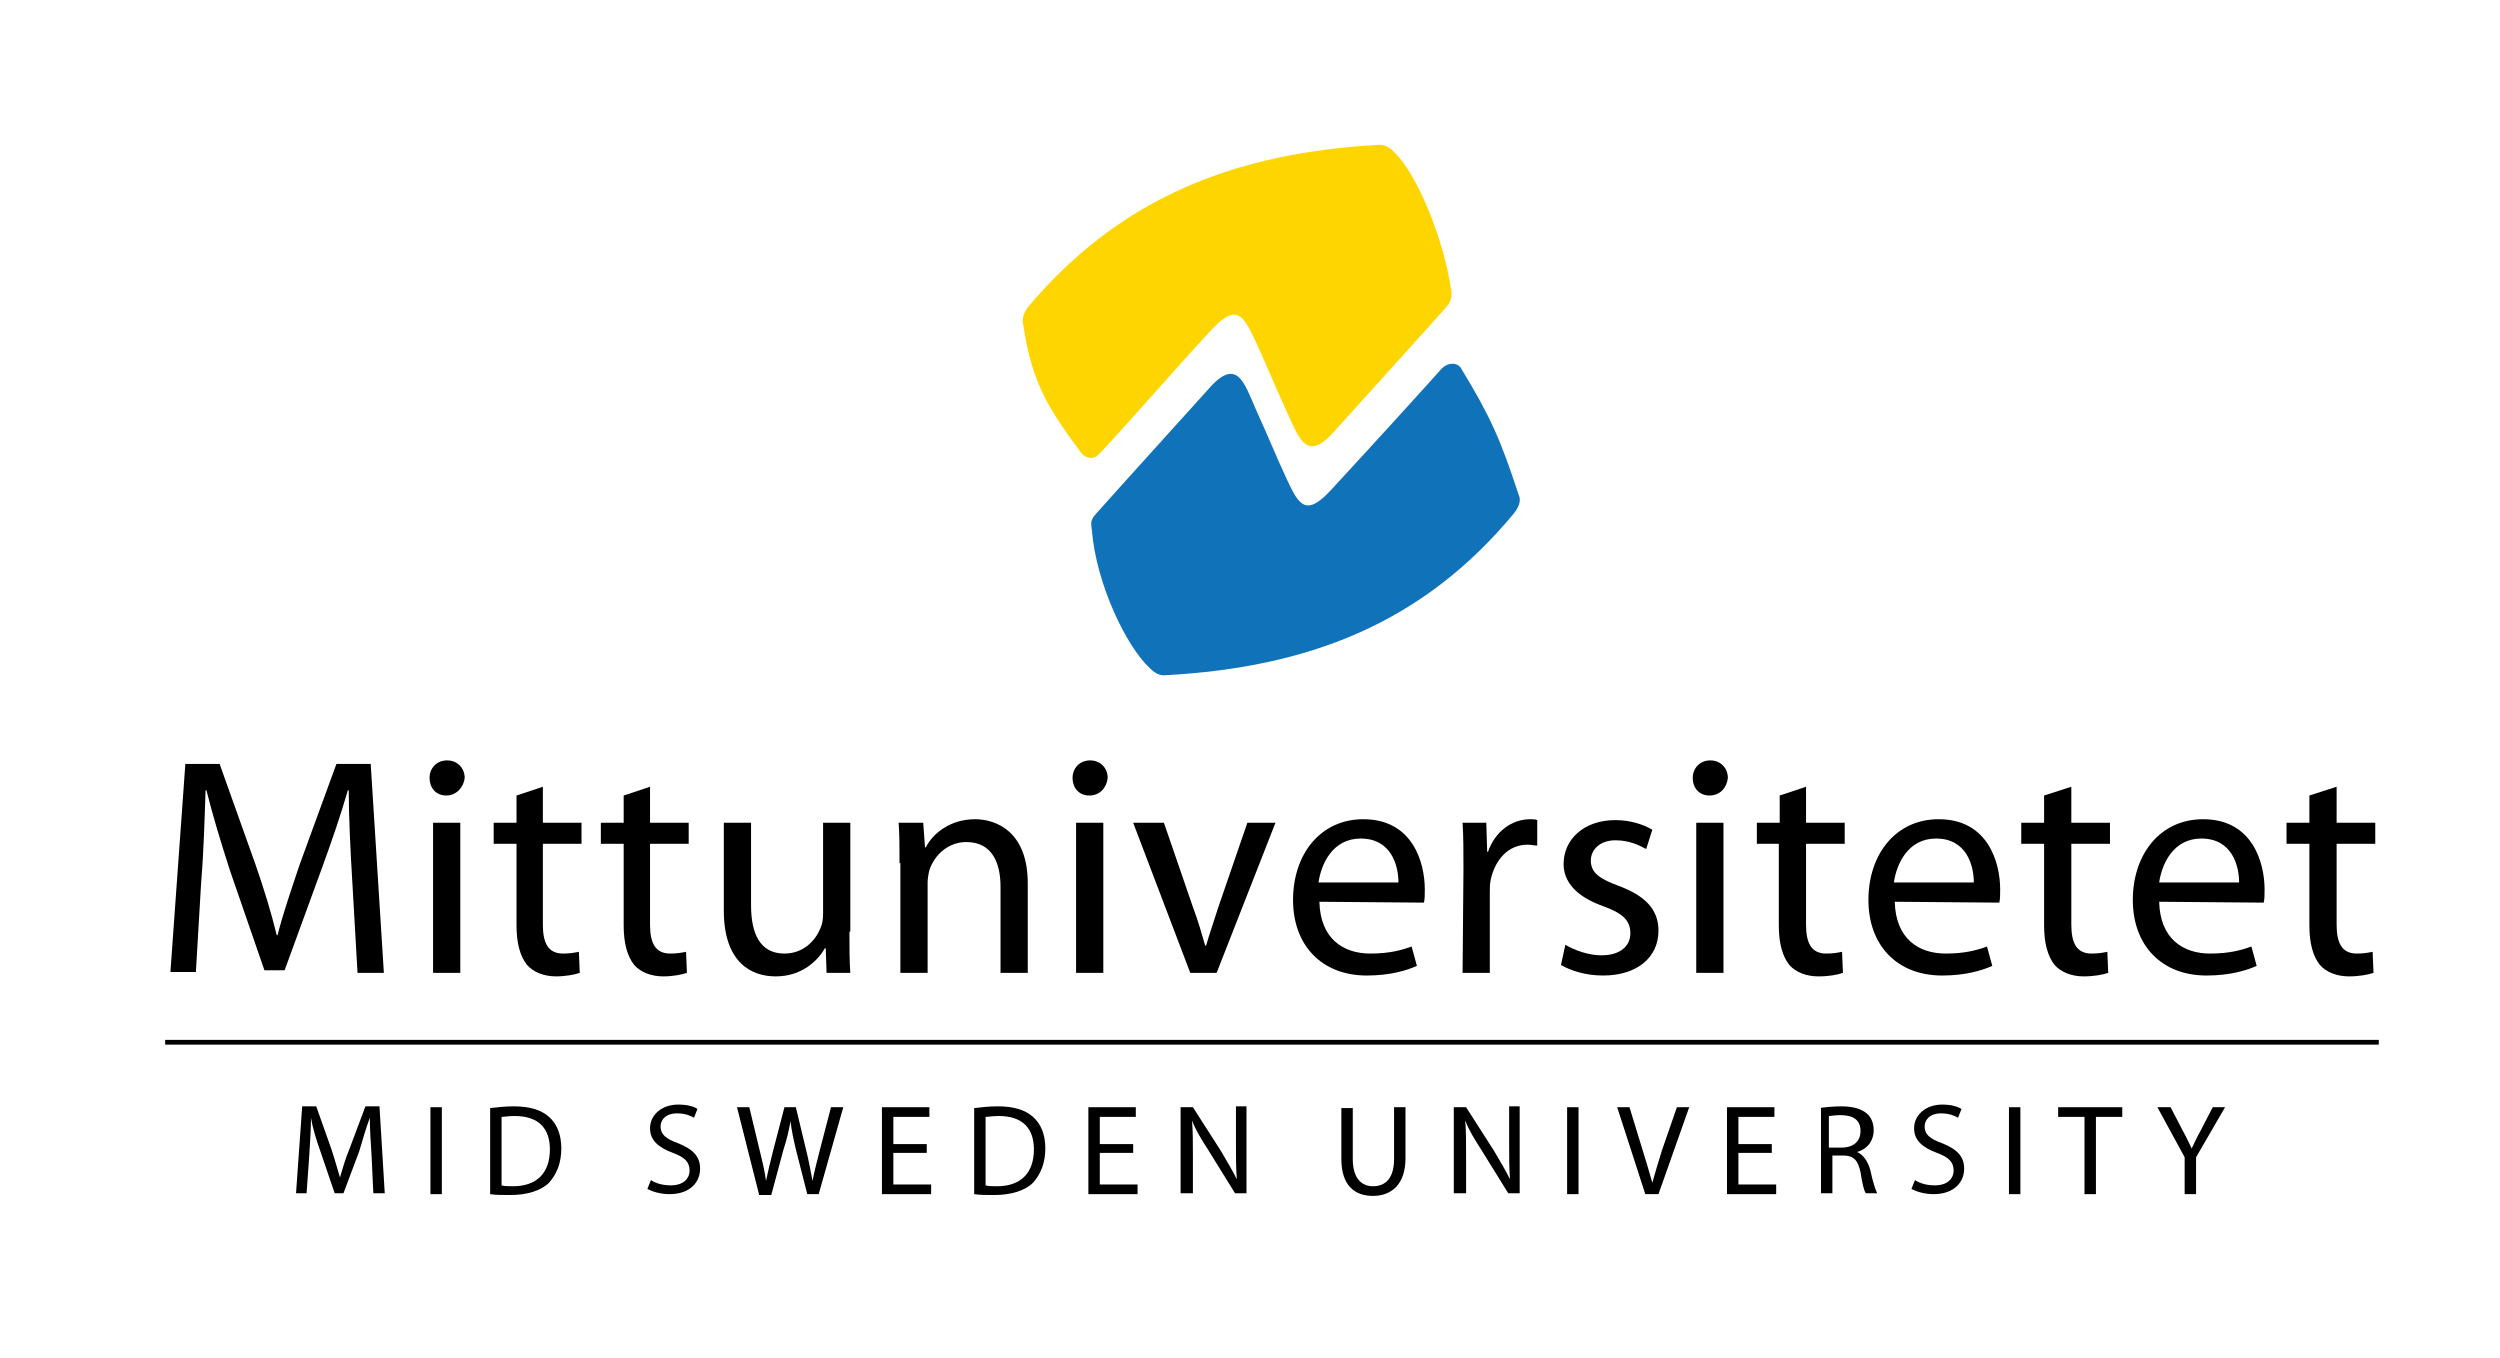
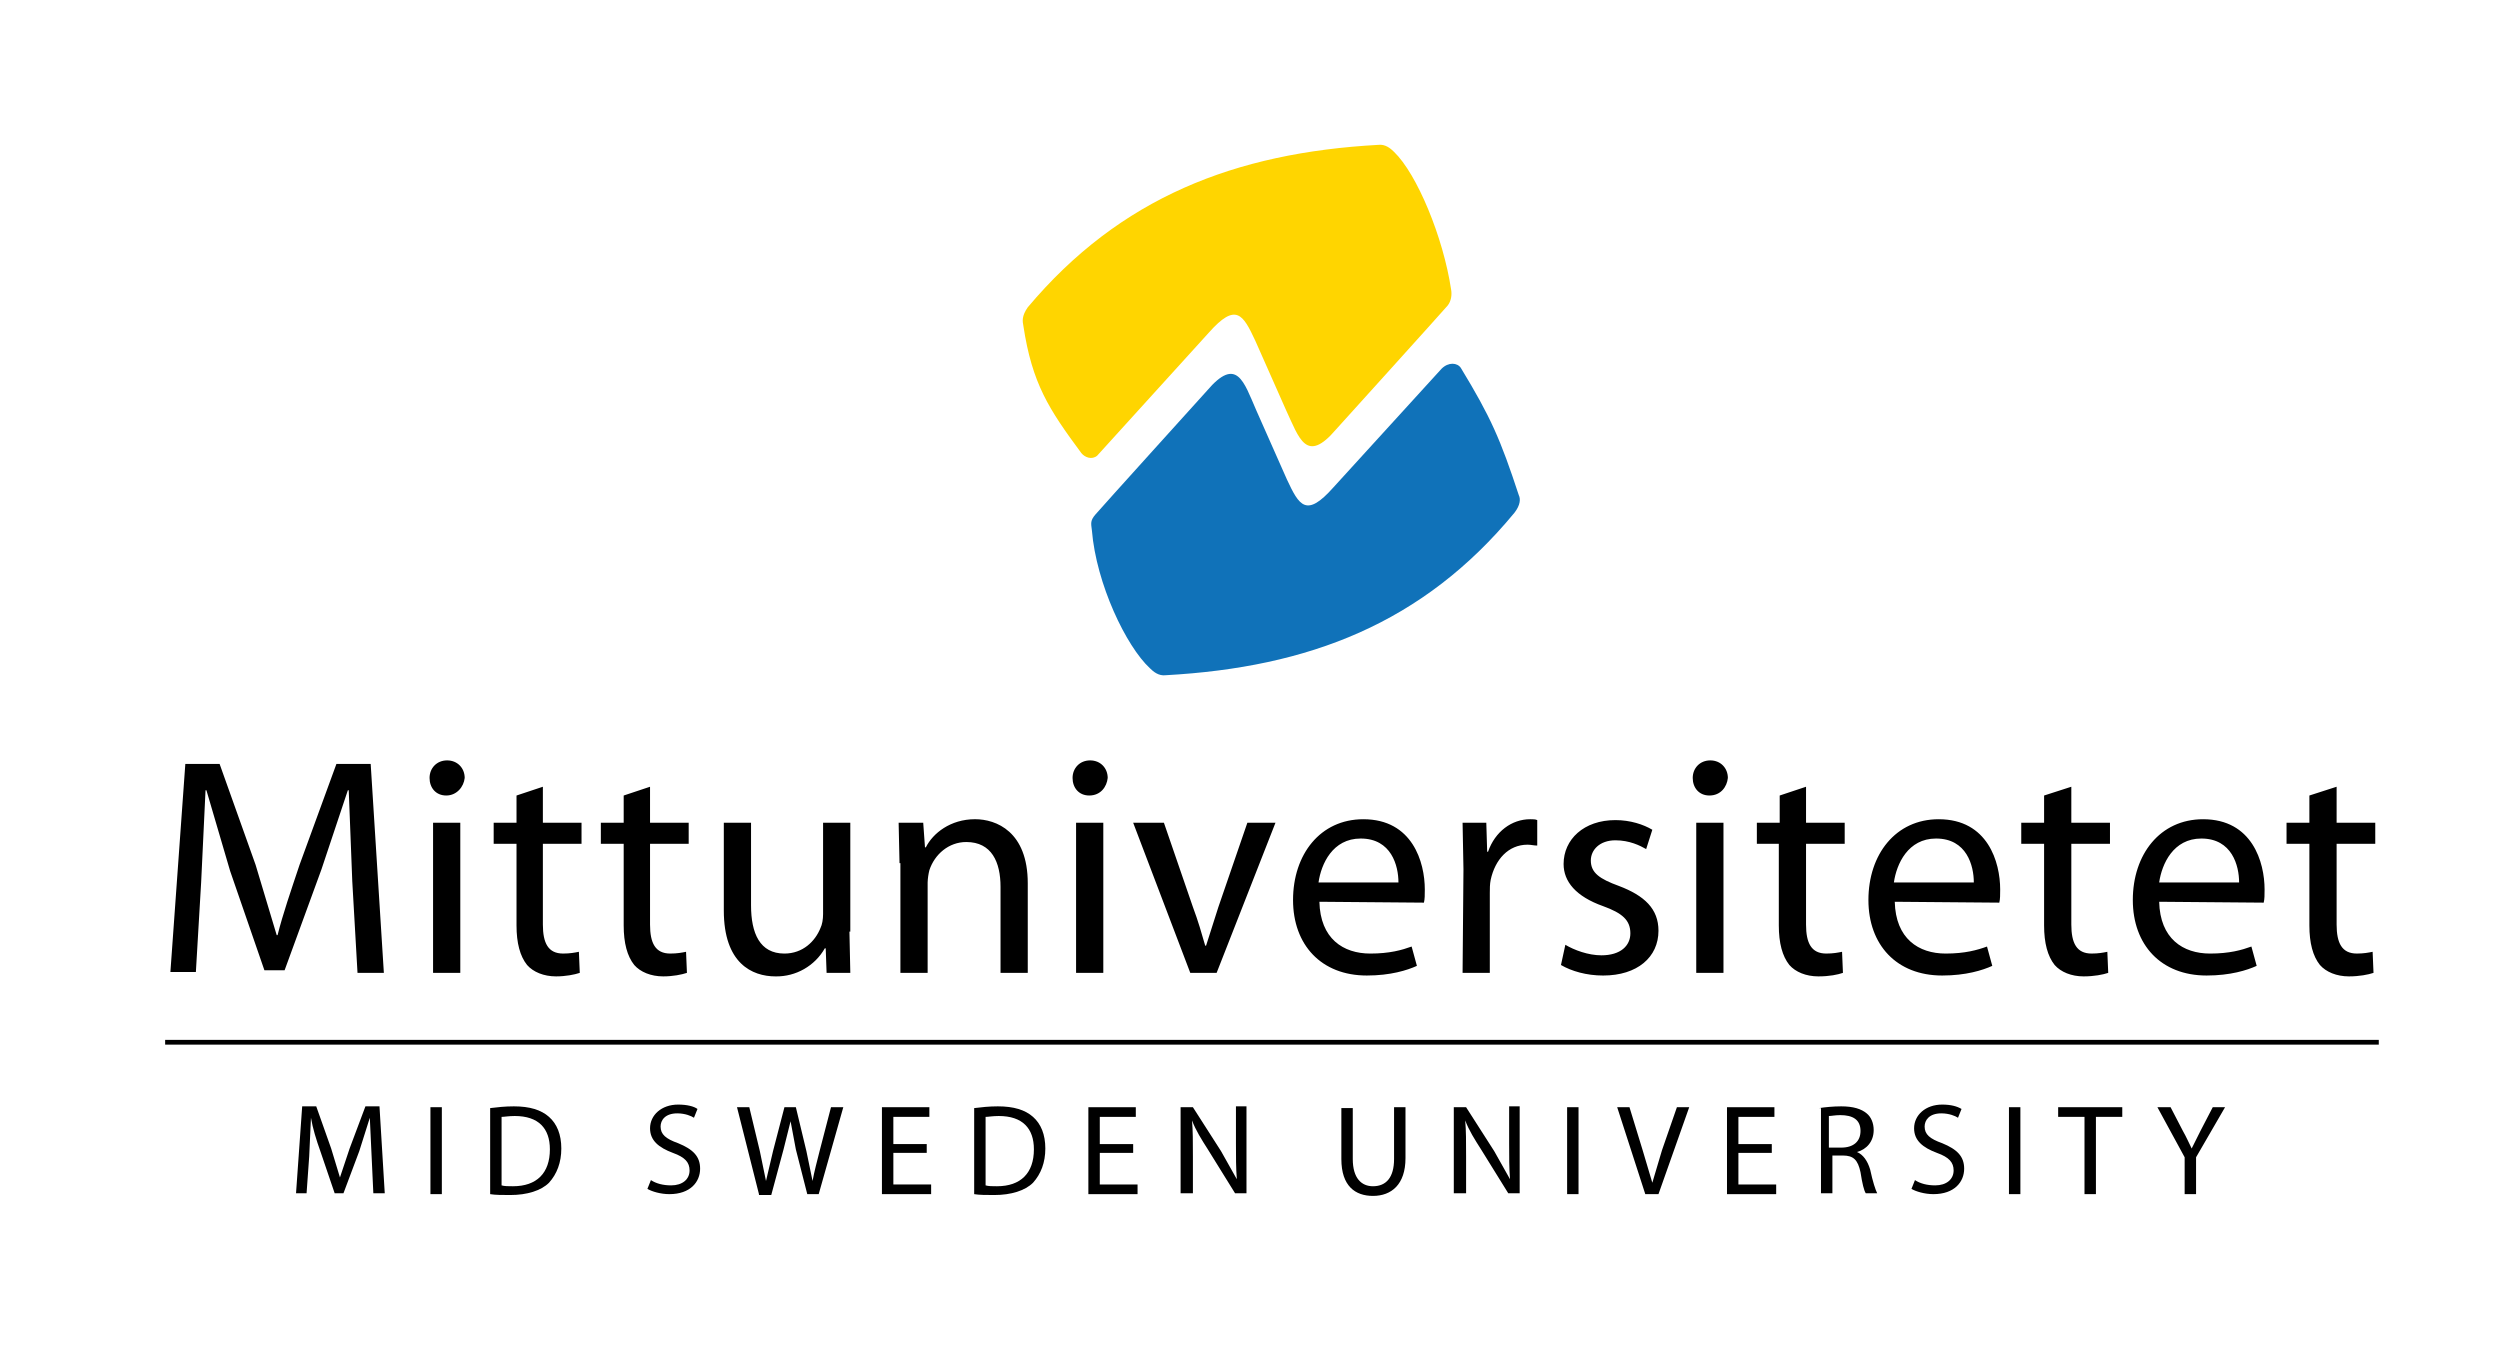
- <svg xmlns="http://www.w3.org/2000/svg" width="221" height="120" viewBox="0 0 221 120" fill="none">
-   <path d="M128.282 25.614C128.36 26.08 128.282 26.624 127.972 27.012C127.584 27.477 118.11 37.956 118.11 37.956C115.47 41.061 114.849 38.732 113.684 36.248C112.519 33.687 111.975 32.29 110.966 30.116C109.879 27.788 109.258 26.701 106.85 29.418C103.9 32.6 97.532 39.897 96.988 40.285C96.522 40.673 95.901 40.44 95.591 40.052C92.718 36.171 91.242 33.92 90.466 28.797C90.388 28.409 90.31 27.943 90.854 27.167C99.007 17.465 109.18 13.506 121.837 12.807C122.459 12.73 122.924 13.118 123.235 13.428C125.254 15.369 127.584 20.957 128.282 25.614Z" fill="#FFD500" />
-   <path d="M96.522 46.882C96.445 46.261 96.367 46.028 96.833 45.485C97.221 45.019 106.695 34.541 106.695 34.541C109.335 31.436 109.956 33.764 111.044 36.248C112.208 38.81 112.752 40.207 113.761 42.38C114.849 44.709 115.47 45.796 117.877 43.079C120.828 39.897 127.04 33.066 127.428 32.6C128.05 31.979 128.826 32.057 129.137 32.523C131.777 36.869 132.631 38.81 134.262 43.778C134.417 44.088 134.417 44.631 133.874 45.33C125.798 55.11 115.703 58.991 103.045 59.69C102.424 59.767 101.958 59.379 101.648 59.069C99.551 57.128 96.911 51.617 96.522 46.882Z" fill="#1072B9" />
-   <path d="M31.139 77.853C30.983 75.291 30.828 72.186 30.828 69.858H30.751C30.129 72.031 29.353 74.282 28.421 76.843L25.16 85.77H23.374L20.345 76.999C19.491 74.36 18.792 72.031 18.248 69.858H18.171C18.093 72.186 18.015 75.213 17.782 78.008L17.317 85.925H15.065L16.385 67.529H19.413L22.597 76.455C23.374 78.706 23.995 80.724 24.461 82.665H24.538C25.004 80.802 25.703 78.784 26.48 76.455L29.741 67.529H32.77L33.934 86.002H31.605L31.139 77.853Z" fill="currentColor" />
-   <path d="M39.448 70.323C38.516 70.323 37.972 69.625 37.972 68.771C37.972 67.917 38.593 67.219 39.525 67.219C40.457 67.219 41.078 67.917 41.078 68.771C41.001 69.547 40.38 70.323 39.448 70.323ZM38.283 86.003V72.73H40.69V86.003H38.283Z" fill="currentColor" />
-   <path d="M47.989 69.547V72.73H51.406V74.593H47.989V81.734C47.989 83.364 48.455 84.295 49.776 84.295C50.397 84.295 50.785 84.217 51.173 84.14L51.251 86.003C50.785 86.158 50.008 86.313 49.154 86.313C48.067 86.313 47.135 85.925 46.592 85.304C45.971 84.528 45.66 83.364 45.66 81.811V74.593H43.641V72.73H45.66V70.323L47.989 69.547Z" fill="currentColor" />
-   <path d="M57.463 69.547V72.73H60.88V74.593H57.463V81.734C57.463 83.364 57.929 84.295 59.249 84.295C59.87 84.295 60.259 84.217 60.647 84.14L60.724 86.003C60.259 86.158 59.482 86.313 58.628 86.313C57.541 86.313 56.609 85.925 56.065 85.304C55.444 84.528 55.133 83.364 55.133 81.811V74.593H53.115V72.73H55.133V70.323L57.463 69.547Z" fill="currentColor" />
-   <path d="M75.09 82.355C75.09 83.752 75.09 84.916 75.168 86.003H73.071L72.994 83.829H72.916C72.295 84.916 70.897 86.313 68.567 86.313C66.471 86.313 63.986 85.149 63.986 80.492V72.73H66.393V80.026C66.393 82.51 67.17 84.295 69.344 84.295C70.975 84.295 72.062 83.208 72.528 82.044C72.683 81.734 72.761 81.268 72.761 80.802V72.73H75.168V82.355H75.09Z" fill="currentColor" />
-   <path d="M79.517 76.3C79.517 74.903 79.517 73.816 79.439 72.73H81.613L81.769 74.903H81.846C82.467 73.661 84.02 72.419 86.195 72.419C88.058 72.419 90.854 73.506 90.854 78.085V86.003H88.447V78.396C88.447 76.223 87.67 74.437 85.418 74.437C83.865 74.437 82.623 75.524 82.157 76.921C82.079 77.232 82.001 77.697 82.001 78.008V86.003H79.594V76.3H79.517Z" fill="currentColor" />
-   <path d="M96.29 70.323C95.358 70.323 94.814 69.625 94.814 68.771C94.814 67.917 95.435 67.219 96.367 67.219C97.299 67.219 97.92 67.917 97.92 68.771C97.843 69.547 97.299 70.323 96.29 70.323ZM95.125 86.003V72.73H97.532V86.003H95.125Z" fill="currentColor" />
-   <path d="M102.89 72.73L105.453 80.181C105.919 81.423 106.229 82.51 106.54 83.596H106.617C106.928 82.51 107.316 81.423 107.705 80.181L110.267 72.73H112.752L107.549 86.003H105.22L100.172 72.73H102.89Z" fill="currentColor" />
-   <path d="M116.635 79.715C116.712 82.975 118.731 84.295 121.139 84.295C122.847 84.295 123.934 83.984 124.788 83.674L125.254 85.382C124.4 85.77 122.925 86.236 120.828 86.236C116.79 86.236 114.305 83.519 114.305 79.56C114.305 75.524 116.712 72.419 120.517 72.419C124.866 72.419 125.953 76.223 125.953 78.629C125.953 79.094 125.953 79.483 125.875 79.793L116.635 79.715ZM123.623 78.008C123.623 76.533 123.002 74.127 120.284 74.127C117.799 74.127 116.79 76.378 116.557 78.008H123.623Z" fill="currentColor" />
-   <path d="M129.37 76.844C129.37 75.291 129.37 73.972 129.292 72.73H131.389L131.466 75.291H131.544C132.165 73.506 133.641 72.419 135.271 72.419C135.504 72.419 135.737 72.419 135.892 72.497V74.748C135.582 74.748 135.349 74.67 135.038 74.67C133.33 74.67 132.165 75.99 131.777 77.775C131.699 78.163 131.699 78.551 131.699 78.939V86.003H129.292L129.37 76.844Z" fill="currentColor" />
-   <path d="M138.377 83.519C139.154 83.984 140.396 84.45 141.561 84.45C143.27 84.45 144.124 83.596 144.124 82.51C144.124 81.346 143.425 80.725 141.716 80.103C139.309 79.25 138.222 77.93 138.222 76.378C138.222 74.204 140.008 72.497 142.804 72.497C144.124 72.497 145.289 72.885 146.065 73.351L145.521 75.058C144.978 74.748 144.046 74.282 142.804 74.282C141.406 74.282 140.629 75.136 140.629 76.067C140.629 77.154 141.406 77.697 143.114 78.318C145.366 79.172 146.609 80.336 146.609 82.277C146.609 84.606 144.745 86.236 141.716 86.236C140.241 86.236 138.921 85.847 137.989 85.304L138.377 83.519Z" fill="currentColor" />
-   <path d="M151.112 70.323C150.181 70.323 149.637 69.625 149.637 68.771C149.637 67.917 150.258 67.219 151.19 67.219C152.122 67.219 152.743 67.917 152.743 68.771C152.666 69.547 152.122 70.323 151.112 70.323ZM149.948 86.003V72.73H152.355V86.003H149.948Z" fill="currentColor" />
-   <path d="M159.654 69.547V72.73H163.071V74.593H159.654V81.734C159.654 83.364 160.12 84.295 161.44 84.295C162.062 84.295 162.45 84.217 162.838 84.14L162.916 86.003C162.45 86.158 161.751 86.313 160.741 86.313C159.654 86.313 158.723 85.925 158.179 85.304C157.558 84.528 157.247 83.364 157.247 81.811V74.593H155.306V72.73H157.325V70.323L159.654 69.547Z" fill="currentColor" />
-   <path d="M167.497 79.715C167.575 82.975 169.594 84.295 172.001 84.295C173.709 84.295 174.797 83.984 175.651 83.674L176.117 85.382C175.262 85.77 173.787 86.236 171.69 86.236C167.653 86.236 165.168 83.519 165.168 79.56C165.168 75.524 167.575 72.419 171.38 72.419C175.728 72.419 176.816 76.223 176.816 78.629C176.816 79.094 176.816 79.483 176.738 79.793L167.497 79.715ZM174.486 78.008C174.486 76.533 173.865 74.127 171.147 74.127C168.662 74.127 167.653 76.378 167.42 78.008H174.486Z" fill="currentColor" />
-   <path d="M183.105 69.547V72.73H186.522V74.593H183.105V81.734C183.105 83.364 183.571 84.295 184.891 84.295C185.513 84.295 185.901 84.217 186.289 84.14L186.367 86.003C185.901 86.158 185.124 86.313 184.193 86.313C183.105 86.313 182.174 85.925 181.63 85.304C181.009 84.528 180.698 83.364 180.698 81.811V74.593H178.679V72.73H180.698V70.323L183.105 69.547Z" fill="currentColor" />
-   <path d="M190.871 79.715C190.948 82.975 192.967 84.295 195.375 84.295C197.083 84.295 198.17 83.984 199.024 83.674L199.49 85.382C198.636 85.77 197.161 86.236 195.064 86.236C191.026 86.236 188.541 83.519 188.541 79.56C188.541 75.524 190.948 72.419 194.753 72.419C199.102 72.419 200.189 76.223 200.189 78.629C200.189 79.094 200.189 79.483 200.111 79.793L190.871 79.715ZM197.937 78.008C197.937 76.533 197.316 74.127 194.598 74.127C192.113 74.127 191.104 76.378 190.871 78.008H197.937Z" fill="currentColor" />
-   <path d="M206.557 69.547V72.73H209.973V74.593H206.557V81.734C206.557 83.364 207.023 84.295 208.343 84.295C208.964 84.295 209.352 84.217 209.74 84.14L209.818 86.003C209.352 86.158 208.576 86.313 207.644 86.313C206.557 86.313 205.625 85.925 205.081 85.304C204.46 84.528 204.149 83.364 204.149 81.811V74.593H202.13V72.73H204.149V70.323L206.557 69.547Z" fill="currentColor" />
-   <path d="M14.599 92.135H210.284" stroke="currentColor" stroke-width="0.42" />
-   <path d="M32.847 102.147C32.77 101.061 32.692 99.741 32.692 98.81C32.381 99.664 32.071 100.673 31.76 101.759L30.362 105.485H29.586L28.343 101.837C27.955 100.75 27.644 99.741 27.489 98.81C27.489 99.741 27.412 101.061 27.334 102.225L27.101 105.485H26.169L26.713 97.801H27.955L29.275 101.527C29.586 102.458 29.819 103.312 30.052 104.088C30.285 103.312 30.518 102.458 30.906 101.527L32.304 97.801H33.546L34.012 105.485H33.002L32.847 102.147Z" fill="currentColor" />
-   <path d="M39.059 97.878V105.563H38.05V97.878H39.059Z" fill="currentColor" />
-   <path d="M43.33 97.956C43.952 97.878 44.65 97.801 45.427 97.801C46.825 97.801 47.834 98.111 48.533 98.732C49.232 99.353 49.62 100.285 49.62 101.527C49.62 102.768 49.232 103.777 48.533 104.554C47.834 105.252 46.592 105.64 45.116 105.64C44.417 105.64 43.796 105.64 43.33 105.563V97.956ZM44.34 104.787C44.573 104.864 44.961 104.864 45.349 104.864C47.446 104.864 48.611 103.7 48.611 101.604C48.611 99.741 47.601 98.655 45.505 98.655C44.961 98.655 44.573 98.732 44.34 98.732V104.787Z" fill="currentColor" />
-   <path d="M57.541 104.321C58.007 104.631 58.628 104.787 59.327 104.787C60.336 104.787 60.958 104.243 60.958 103.467C60.958 102.768 60.569 102.303 59.482 101.915C58.24 101.449 57.463 100.828 57.463 99.741C57.463 98.577 58.473 97.645 59.948 97.645C60.724 97.645 61.346 97.801 61.656 98.034L61.346 98.81C61.113 98.655 60.569 98.422 59.87 98.422C58.783 98.422 58.395 99.043 58.395 99.586C58.395 100.285 58.861 100.673 59.948 101.061C61.268 101.604 61.889 102.225 61.889 103.312C61.889 104.476 61.035 105.563 59.172 105.563C58.395 105.563 57.618 105.33 57.23 105.097L57.541 104.321Z" fill="currentColor" />
-   <path d="M67.092 105.563L65.151 97.878H66.238L67.17 101.759C67.403 102.691 67.636 103.7 67.713 104.398C67.869 103.622 68.102 102.691 68.335 101.759L69.344 97.878H70.353L71.285 101.759C71.518 102.691 71.674 103.622 71.829 104.398C71.984 103.545 72.217 102.691 72.45 101.759L73.46 97.878H74.547L72.373 105.563H71.363L70.353 101.604C70.121 100.595 69.965 99.897 69.888 99.12C69.732 99.897 69.577 100.673 69.266 101.604L68.179 105.64H67.092V105.563Z" fill="currentColor" />
-   <path d="M81.924 101.915H78.973V104.709H82.312V105.563H77.963V97.878H82.157V98.732H78.973V101.138H81.924V101.915Z" fill="currentColor" />
-   <path d="M86.117 97.956C86.738 97.878 87.437 97.801 88.214 97.801C89.611 97.801 90.621 98.111 91.32 98.732C92.019 99.353 92.407 100.285 92.407 101.527C92.407 102.768 92.019 103.777 91.32 104.554C90.621 105.252 89.378 105.64 87.903 105.64C87.204 105.64 86.583 105.64 86.117 105.563V97.956ZM87.126 104.787C87.359 104.864 87.748 104.864 88.136 104.864C90.233 104.864 91.397 103.7 91.397 101.604C91.397 99.741 90.388 98.655 88.291 98.655C87.748 98.655 87.359 98.732 87.126 98.732V104.787Z" fill="currentColor" />
-   <path d="M100.172 101.915H97.221V104.709H100.56V105.563H96.212V97.878H100.405V98.732H97.221V101.138H100.172V101.915Z" fill="currentColor" />
-   <path d="M104.365 105.563V97.878H105.453L107.938 101.759C108.481 102.691 108.947 103.467 109.335 104.243C109.258 103.234 109.258 102.303 109.258 101.061V97.801H110.189V105.485H109.18L106.773 101.604C106.229 100.75 105.686 99.897 105.375 99.043C105.453 99.974 105.453 100.906 105.453 102.225V105.485H104.365V105.563Z" fill="currentColor" />
-   <path d="M119.585 97.878V102.458C119.585 104.166 120.362 104.864 121.371 104.864C122.536 104.864 123.235 104.088 123.235 102.458V97.878H124.245V102.38C124.245 104.709 123.002 105.718 121.371 105.718C119.818 105.718 118.576 104.864 118.576 102.458V97.956H119.585V97.878Z" fill="currentColor" />
-   <path d="M128.516 105.563V97.878H129.603L132.088 101.759C132.631 102.691 133.097 103.467 133.485 104.243C133.408 103.234 133.408 102.303 133.408 101.061V97.801H134.339V105.485H133.33L130.923 101.604C130.379 100.75 129.836 99.897 129.525 99.043C129.603 99.974 129.603 100.906 129.603 102.225V105.485H128.516V105.563Z" fill="currentColor" />
-   <path d="M139.542 97.878V105.563H138.533V97.878H139.542Z" fill="currentColor" />
-   <path d="M145.444 105.563L142.959 97.878H144.046L145.211 101.682C145.521 102.691 145.832 103.7 146.065 104.554C146.298 103.7 146.609 102.691 146.919 101.682L148.239 97.878H149.326L146.609 105.563H145.444Z" fill="currentColor" />
-   <path d="M156.626 101.915H153.675V104.709H157.014V105.563H152.666V97.878H156.859V98.732H153.675V101.138H156.626V101.915Z" fill="currentColor" />
-   <path d="M160.819 97.956C161.285 97.878 162.062 97.801 162.76 97.801C163.848 97.801 164.546 98.034 165.012 98.422C165.401 98.732 165.634 99.276 165.634 99.897C165.634 100.906 165.012 101.604 164.158 101.837C164.702 102.07 165.09 102.613 165.323 103.389C165.556 104.476 165.789 105.175 165.944 105.485H164.935C164.779 105.252 164.624 104.631 164.469 103.622C164.236 102.536 163.848 102.147 162.916 102.147H161.984V105.485H160.974V97.956H160.819ZM161.751 101.449H162.76C163.848 101.449 164.469 100.906 164.469 99.974C164.469 98.965 163.77 98.577 162.683 98.577C162.217 98.577 161.906 98.655 161.673 98.655V101.449H161.751Z" fill="currentColor" />
-   <path d="M169.283 104.321C169.749 104.631 170.37 104.787 171.069 104.787C172.079 104.787 172.7 104.243 172.7 103.467C172.7 102.768 172.312 102.303 171.225 101.915C169.982 101.449 169.206 100.828 169.206 99.741C169.206 98.577 170.215 97.645 171.691 97.645C172.467 97.645 173.011 97.801 173.399 98.034L173.088 98.81C172.855 98.655 172.312 98.422 171.613 98.422C170.526 98.422 170.137 99.043 170.137 99.586C170.137 100.285 170.603 100.673 171.691 101.061C173.011 101.604 173.632 102.225 173.632 103.312C173.632 104.476 172.778 105.563 170.914 105.563C170.137 105.563 169.361 105.33 168.973 105.097L169.283 104.321Z" fill="currentColor" />
-   <path d="M178.602 97.878V105.563H177.592V97.878H178.602Z" fill="currentColor" />
-   <path d="M184.27 98.732H181.941V97.878H187.609V98.732H185.28V105.563H184.27V98.732Z" fill="currentColor" />
-   <path d="M193.123 105.563V102.303L190.715 97.878H191.88L192.967 99.974C193.278 100.517 193.511 101.061 193.744 101.527C193.977 101.061 194.21 100.517 194.52 99.974L195.607 97.878H196.695L194.132 102.303V105.563H193.123Z" fill="currentColor" />
+ <svg xmlns="http://www.w3.org/2000/svg" width="221" height="120" fill="none">
+   <path d="M128.282 25.615c.078.466 0 1.009-.31 1.397-.388.466-9.862 10.944-9.862 10.944-2.64 3.105-3.261.776-4.426-1.708l-2.718-6.132c-1.087-2.329-1.708-3.415-4.116-.699l-9.862 10.867c-.466.388-1.087.155-1.398-.233-2.873-3.881-4.349-6.132-5.125-11.255-.078-.388-.155-.854.388-1.63 8.154-9.702 18.326-13.661 30.983-14.36.622-.078 1.087.311 1.398.621 2.019 1.941 4.349 7.529 5.047 12.186z" fill="#ffd500" />
+   <path d="M96.523 46.882c-.078-.621-.155-.854.311-1.397.388-.466 9.862-10.944 9.862-10.944 2.64-3.105 3.261-.776 4.349 1.708l2.717 6.132c1.088 2.329 1.709 3.415 4.116.699l9.551-10.479c.622-.621 1.398-.543 1.709-.078 2.64 4.347 3.494 6.287 5.125 11.255.155.31.155.854-.388 1.552-8.076 9.78-18.171 13.661-30.829 14.36-.621.078-1.087-.311-1.397-.621-2.097-1.94-4.737-7.451-5.126-12.186z" fill="#1072b9" />
+   <path d="M31.139 77.853l-.311-7.995h-.078l-2.33 6.986-3.261 8.926h-1.786l-3.029-8.771-2.097-7.141h-.078l-.388 8.15-.466 7.917h-2.252l1.32-18.396h3.029l3.184 8.926 1.864 6.21h.078c.466-1.863 1.165-3.881 1.941-6.21l3.261-8.926h3.028l1.165 18.473h-2.329l-.466-8.15zm8.309-7.53c-.932 0-1.475-.699-1.475-1.552s.621-1.552 1.553-1.552 1.553.699 1.553 1.552c-.078.776-.699 1.552-1.631 1.552zm-1.165 15.679V72.73h2.407v13.273h-2.407zm9.707-16.455v3.182h3.417v1.863H47.99v7.141c0 1.63.466 2.561 1.786 2.561.621 0 1.009-.078 1.398-.155l.078 1.863c-.466.155-1.242.311-2.097.311-1.087 0-2.019-.388-2.563-1.009-.621-.776-.932-1.94-.932-3.493v-7.219h-2.019V72.73h2.019v-2.406l2.33-.776zm9.473 0v3.182h3.417v1.863h-3.417v7.141c0 1.63.466 2.561 1.786 2.561.621 0 1.01-.078 1.398-.155l.078 1.863c-.466.155-1.242.311-2.097.311-1.087 0-2.019-.388-2.562-1.009-.621-.776-.932-1.94-.932-3.493v-7.219h-2.019V72.73h2.019v-2.406l2.33-.776zM75.09 82.355l.078 3.648h-2.097l-.078-2.173h-.078a4.92 4.92 0 0 1-4.349 2.484c-2.097 0-4.581-1.164-4.581-5.821V72.73h2.407v7.296c0 2.484.777 4.269 2.951 4.269 1.631 0 2.718-1.087 3.184-2.251.155-.31.233-.776.233-1.242V72.73h2.407v9.625h-.078zm4.427-6.055l-.078-3.571h2.174l.155 2.173h.078c.621-1.242 2.174-2.484 4.349-2.484 1.864 0 4.659 1.087 4.659 5.666v7.917h-2.407v-7.607c0-2.173-.776-3.959-3.028-3.959-1.553 0-2.796 1.087-3.261 2.484a5.22 5.22 0 0 0-.155 1.087v7.995h-2.407V76.3h-.078zm16.773-5.977c-.932 0-1.475-.699-1.475-1.552s.621-1.552 1.553-1.552 1.553.699 1.553 1.552c-.078.776-.621 1.552-1.631 1.552zm-1.165 15.679V72.73h2.407v13.273h-2.407zm7.765-13.272l2.563 7.451c.466 1.242.776 2.329 1.087 3.415h.077l1.088-3.415 2.562-7.451h2.485l-5.203 13.273h-2.329l-5.048-13.273h2.718zm13.745 6.985c.077 3.26 2.096 4.58 4.504 4.58 1.708 0 2.795-.311 3.649-.621l.466 1.708c-.854.388-2.329.854-4.426.854-4.038 0-6.523-2.717-6.523-6.675 0-4.036 2.407-7.141 6.212-7.141 4.349 0 5.436 3.803 5.436 6.21 0 .466 0 .854-.078 1.164l-9.24-.078zm6.988-1.708c0-1.475-.621-3.881-3.339-3.881-2.485 0-3.494 2.251-3.727 3.881h7.066zm5.747-1.163l-.078-4.114h2.097l.077 2.561h.078c.621-1.785 2.097-2.872 3.727-2.872.233 0 .466 0 .621.078v2.251c-.31 0-.543-.078-.854-.078-1.708 0-2.873 1.32-3.261 3.105-.078.388-.078.776-.078 1.164v7.063h-2.407l.078-9.159zm9.007 6.675c.777.466 2.019.931 3.184.931 1.709 0 2.563-.854 2.563-1.94 0-1.164-.699-1.785-2.408-2.406-2.407-.854-3.494-2.173-3.494-3.726 0-2.173 1.786-3.881 4.582-3.881 1.32 0 2.485.388 3.261.854l-.544 1.708c-.543-.311-1.475-.776-2.717-.776-1.398 0-2.175.854-2.175 1.785 0 1.087.777 1.63 2.485 2.251 2.252.854 3.495 2.018 3.495 3.959 0 2.329-1.864 3.959-4.893 3.959-1.475 0-2.795-.388-3.727-.931l.388-1.785zm12.735-13.196c-.931 0-1.475-.699-1.475-1.552s.621-1.552 1.553-1.552 1.553.699 1.553 1.552c-.077.776-.621 1.552-1.631 1.552zm-1.164 15.679V72.73h2.407v13.273h-2.407zm9.706-16.455v3.182h3.417v1.863h-3.417v7.141c0 1.63.466 2.561 1.786 2.561.622 0 1.01-.078 1.398-.155l.078 1.863c-.466.155-1.165.311-2.175.311-1.087 0-2.018-.388-2.562-1.009-.621-.776-.932-1.94-.932-3.493v-7.219h-1.941V72.73h2.019v-2.406l2.329-.776zm7.843 10.168c.078 3.26 2.097 4.58 4.504 4.58 1.708 0 2.796-.311 3.65-.621l.466 1.708c-.855.388-2.33.854-4.427.854-4.037 0-6.522-2.717-6.522-6.675 0-4.036 2.407-7.141 6.212-7.141 4.348 0 5.436 3.803 5.436 6.21 0 .466 0 .854-.078 1.164l-9.241-.078zm6.989-1.708c0-1.475-.621-3.881-3.339-3.881-2.485 0-3.494 2.251-3.727 3.881h7.066zm8.619-8.46v3.182h3.417v1.863h-3.417v7.141c0 1.63.466 2.561 1.786 2.561.622 0 1.01-.078 1.398-.155l.078 1.863c-.466.155-1.243.311-2.174.311-1.088 0-2.019-.388-2.563-1.009-.621-.776-.932-1.94-.932-3.493v-7.219h-2.019V72.73h2.019v-2.406l2.407-.776zm7.766 10.168c.077 3.26 2.096 4.58 4.504 4.58 1.708 0 2.795-.311 3.649-.621l.466 1.708c-.854.388-2.329.854-4.426.854-4.038 0-6.523-2.717-6.523-6.675 0-4.036 2.407-7.141 6.212-7.141 4.349 0 5.436 3.803 5.436 6.21 0 .466 0 .854-.078 1.164l-9.24-.078zm7.066-1.708c0-1.475-.621-3.881-3.339-3.881-2.485 0-3.494 2.251-3.727 3.881h7.066zm8.62-8.46v3.182h3.416v1.863h-3.416v7.141c0 1.63.466 2.561 1.786 2.561.621 0 1.009-.078 1.397-.155l.078 1.863c-.466.155-1.242.311-2.174.311-1.087 0-2.019-.388-2.563-1.009-.621-.776-.932-1.94-.932-3.493v-7.219h-2.019V72.73h2.019v-2.406l2.408-.776z" fill="#000" />
+   <path d="M14.599 92.135h195.685" stroke="#000" stroke-width=".42" />
+   <g fill="#000">
+     <path d="M32.847 102.147l-.155-3.337-.932 2.949-1.398 3.726h-.777l-1.242-3.648c-.388-1.087-.699-2.096-.854-3.027l-.155 3.415-.233 3.26h-.932l.544-7.684h1.242l1.32 3.726.777 2.561.854-2.561 1.398-3.726h1.242l.466 7.684h-1.009l-.155-3.338zm6.212-4.269v7.685H38.05v-7.685h1.009z" />
+     <use href="#B" />
+     <path d="M57.541 104.321c.466.31 1.087.466 1.786.466 1.01 0 1.631-.544 1.631-1.32 0-.699-.388-1.164-1.475-1.552-1.242-.466-2.019-1.087-2.019-2.174 0-1.164 1.01-2.096 2.485-2.096.776 0 1.398.155 1.708.388l-.311.776c-.233-.155-.777-.388-1.475-.388-1.087 0-1.475.621-1.475 1.164 0 .699.466 1.087 1.553 1.475 1.32.543 1.941 1.164 1.941 2.251 0 1.164-.854 2.251-2.718 2.251-.776 0-1.553-.233-1.941-.466l.311-.776zm9.551 1.242l-1.941-7.685h1.087l.932 3.881.544 2.639.621-2.639 1.009-3.881h1.01l.932 3.881.544 2.639c.155-.853.388-1.707.621-2.639l1.009-3.881h1.087l-2.174 7.685h-1.01l-1.01-3.959-.466-2.484-.621 2.484-1.087 4.036h-1.087v-.077zm14.832-3.648h-2.951v2.794h3.339v.854h-4.349v-7.685h4.193v.854h-3.184v2.406h2.951v.777z" />
+     <use href="#B" x="42.787" />
+     <use href="#C" />
+     <path d="M104.365 105.563v-7.685h1.088l2.485 3.881 1.397 2.484c-.077-1.009-.077-1.94-.077-3.182v-3.26h.931v7.684h-1.009l-2.407-3.881c-.544-.854-1.087-1.707-1.398-2.561.078.931.078 1.863.078 3.182v3.26h-1.088v.078zm15.22-7.685v4.58c0 1.708.777 2.406 1.786 2.406 1.165 0 1.864-.776 1.864-2.406v-4.58h1.01v4.502c0 2.329-1.243 3.338-2.874 3.338-1.553 0-2.795-.854-2.795-3.26v-4.502h1.009v-.078zm8.931 7.685v-7.685h1.087l2.485 3.881 1.397 2.484c-.077-1.009-.077-1.94-.077-3.182v-3.26h.931v7.684h-1.009l-2.407-3.881c-.544-.854-1.087-1.707-1.398-2.561.078.931.078 1.863.078 3.182v3.26h-1.087v.078zm11.026-7.685v7.685h-1.009v-7.685h1.009zm5.902 7.685l-2.485-7.685h1.087l1.165 3.804.854 2.872.854-2.872 1.32-3.804h1.087l-2.717 7.685h-1.165z" />
+     <use href="#C" x="56.454" />
+     <path d="M160.819 97.956c.466-.078 1.243-.155 1.941-.155 1.088 0 1.786.233 2.252.621.389.311.622.854.622 1.475 0 1.01-.622 1.707-1.476 1.941.544.233.932.776 1.165 1.552.233 1.087.466 1.786.621 2.096h-1.009c-.156-.233-.311-.854-.466-1.863-.233-1.086-.621-1.475-1.553-1.475h-.932v3.338h-1.01v-7.529h-.155zm.932 3.493h1.009c1.088 0 1.709-.543 1.709-1.475 0-1.009-.699-1.397-1.786-1.397-.466 0-.777.078-1.01.078v2.794h.078zm7.532 2.872c.466.31 1.087.466 1.786.466 1.01 0 1.631-.544 1.631-1.32 0-.699-.388-1.164-1.475-1.552-1.243-.466-2.019-1.087-2.019-2.174 0-1.164 1.009-2.096 2.485-2.096.776 0 1.32.155 1.708.388l-.311.776c-.233-.155-.776-.388-1.475-.388-1.087 0-1.476.621-1.476 1.164 0 .699.466 1.087 1.554 1.475 1.32.543 1.941 1.164 1.941 2.251 0 1.164-.854 2.251-2.718 2.251-.777 0-1.553-.233-1.941-.466l.31-.776zm9.319-6.443v7.685h-1.01v-7.685h1.01zm5.668.854h-2.329v-.854h5.668v.854h-2.329v6.831h-1.01v-6.831zm8.853 6.831v-3.26l-2.408-4.425h1.165l1.087 2.096c.311.543.544 1.087.777 1.553l.776-1.553 1.087-2.096h1.088l-2.563 4.425v3.26h-1.009z" />
+   </g>
+   <defs>
+     <path id="B" d="M43.33 97.956c.621-.078 1.32-.155 2.097-.155 1.398 0 2.407.311 3.106.931s1.087 1.553 1.087 2.795-.388 2.25-1.087 3.027c-.699.698-1.941 1.086-3.417 1.086-.699 0-1.32 0-1.786-.077v-7.607zm1.009 6.831c.233.077.621.077 1.01.077 2.097 0 3.261-1.164 3.261-3.26 0-1.863-1.01-2.949-3.106-2.949-.544 0-.932.078-1.165.078v6.055z" />
+     <path id="C" d="M100.172 101.915h-2.951v2.794h3.339v.854h-4.348v-7.685h4.193v.854h-3.184v2.406h2.951v.777z" />
+   </defs>
</svg>
